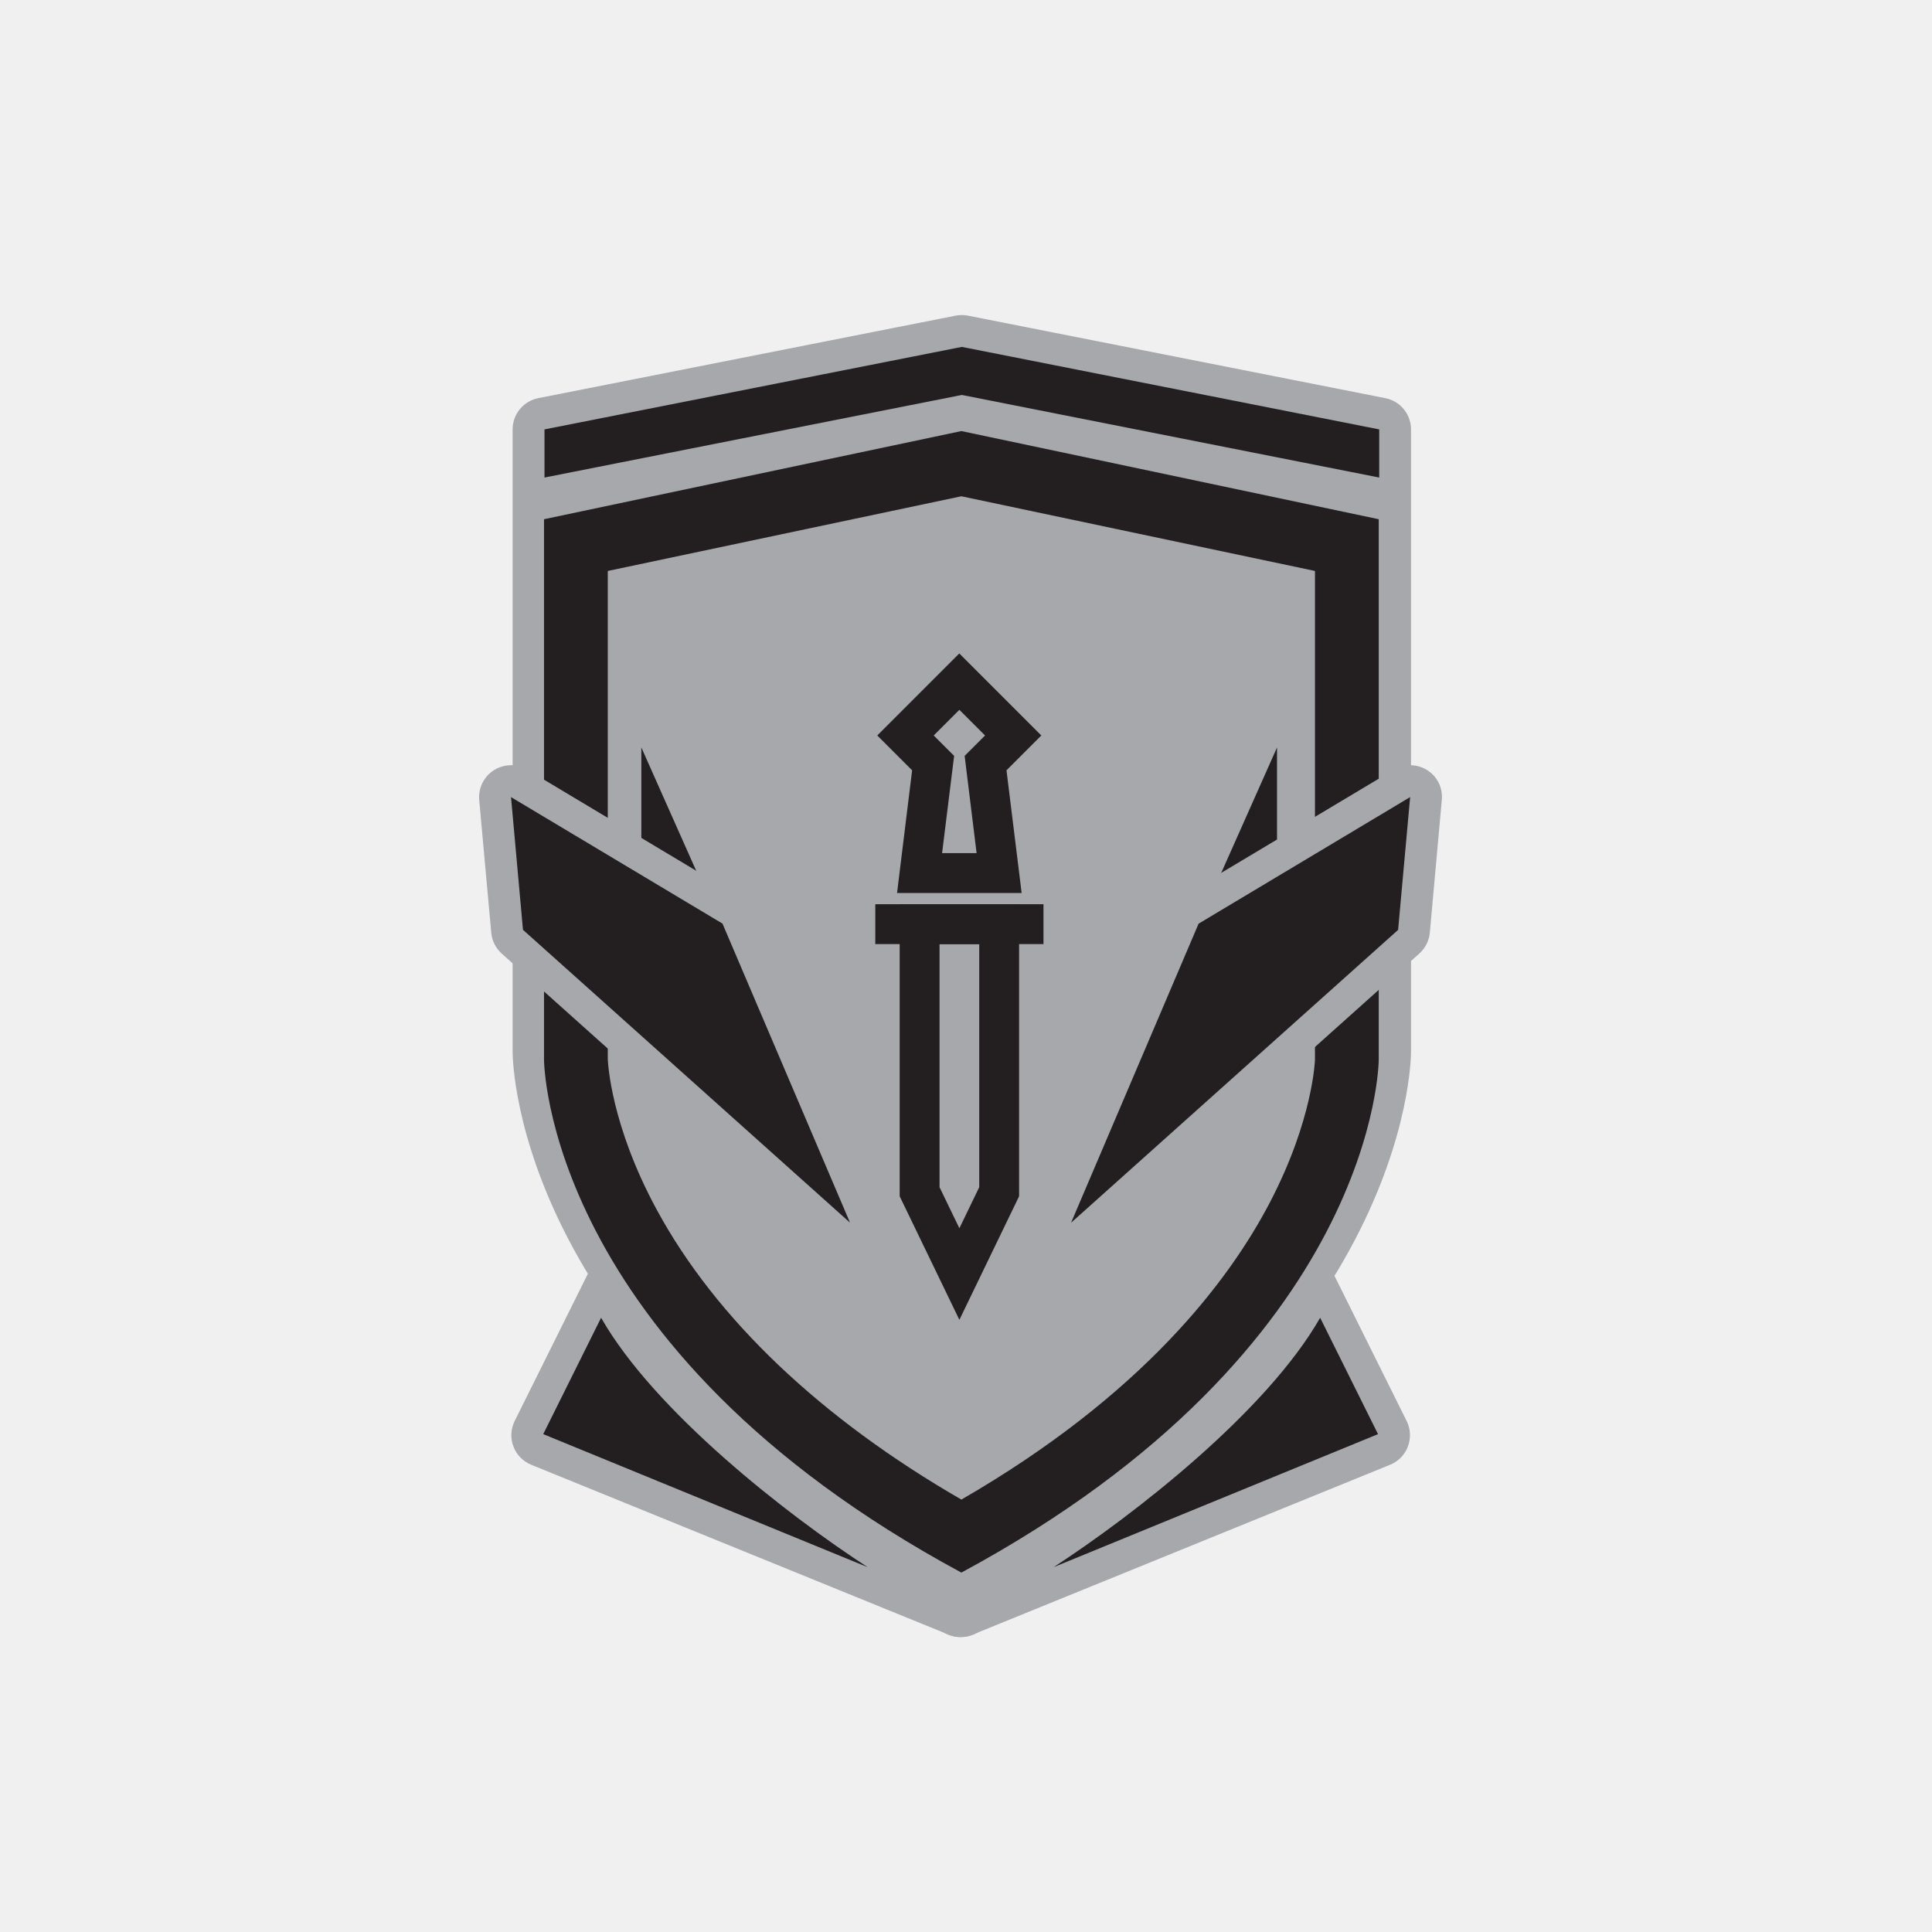
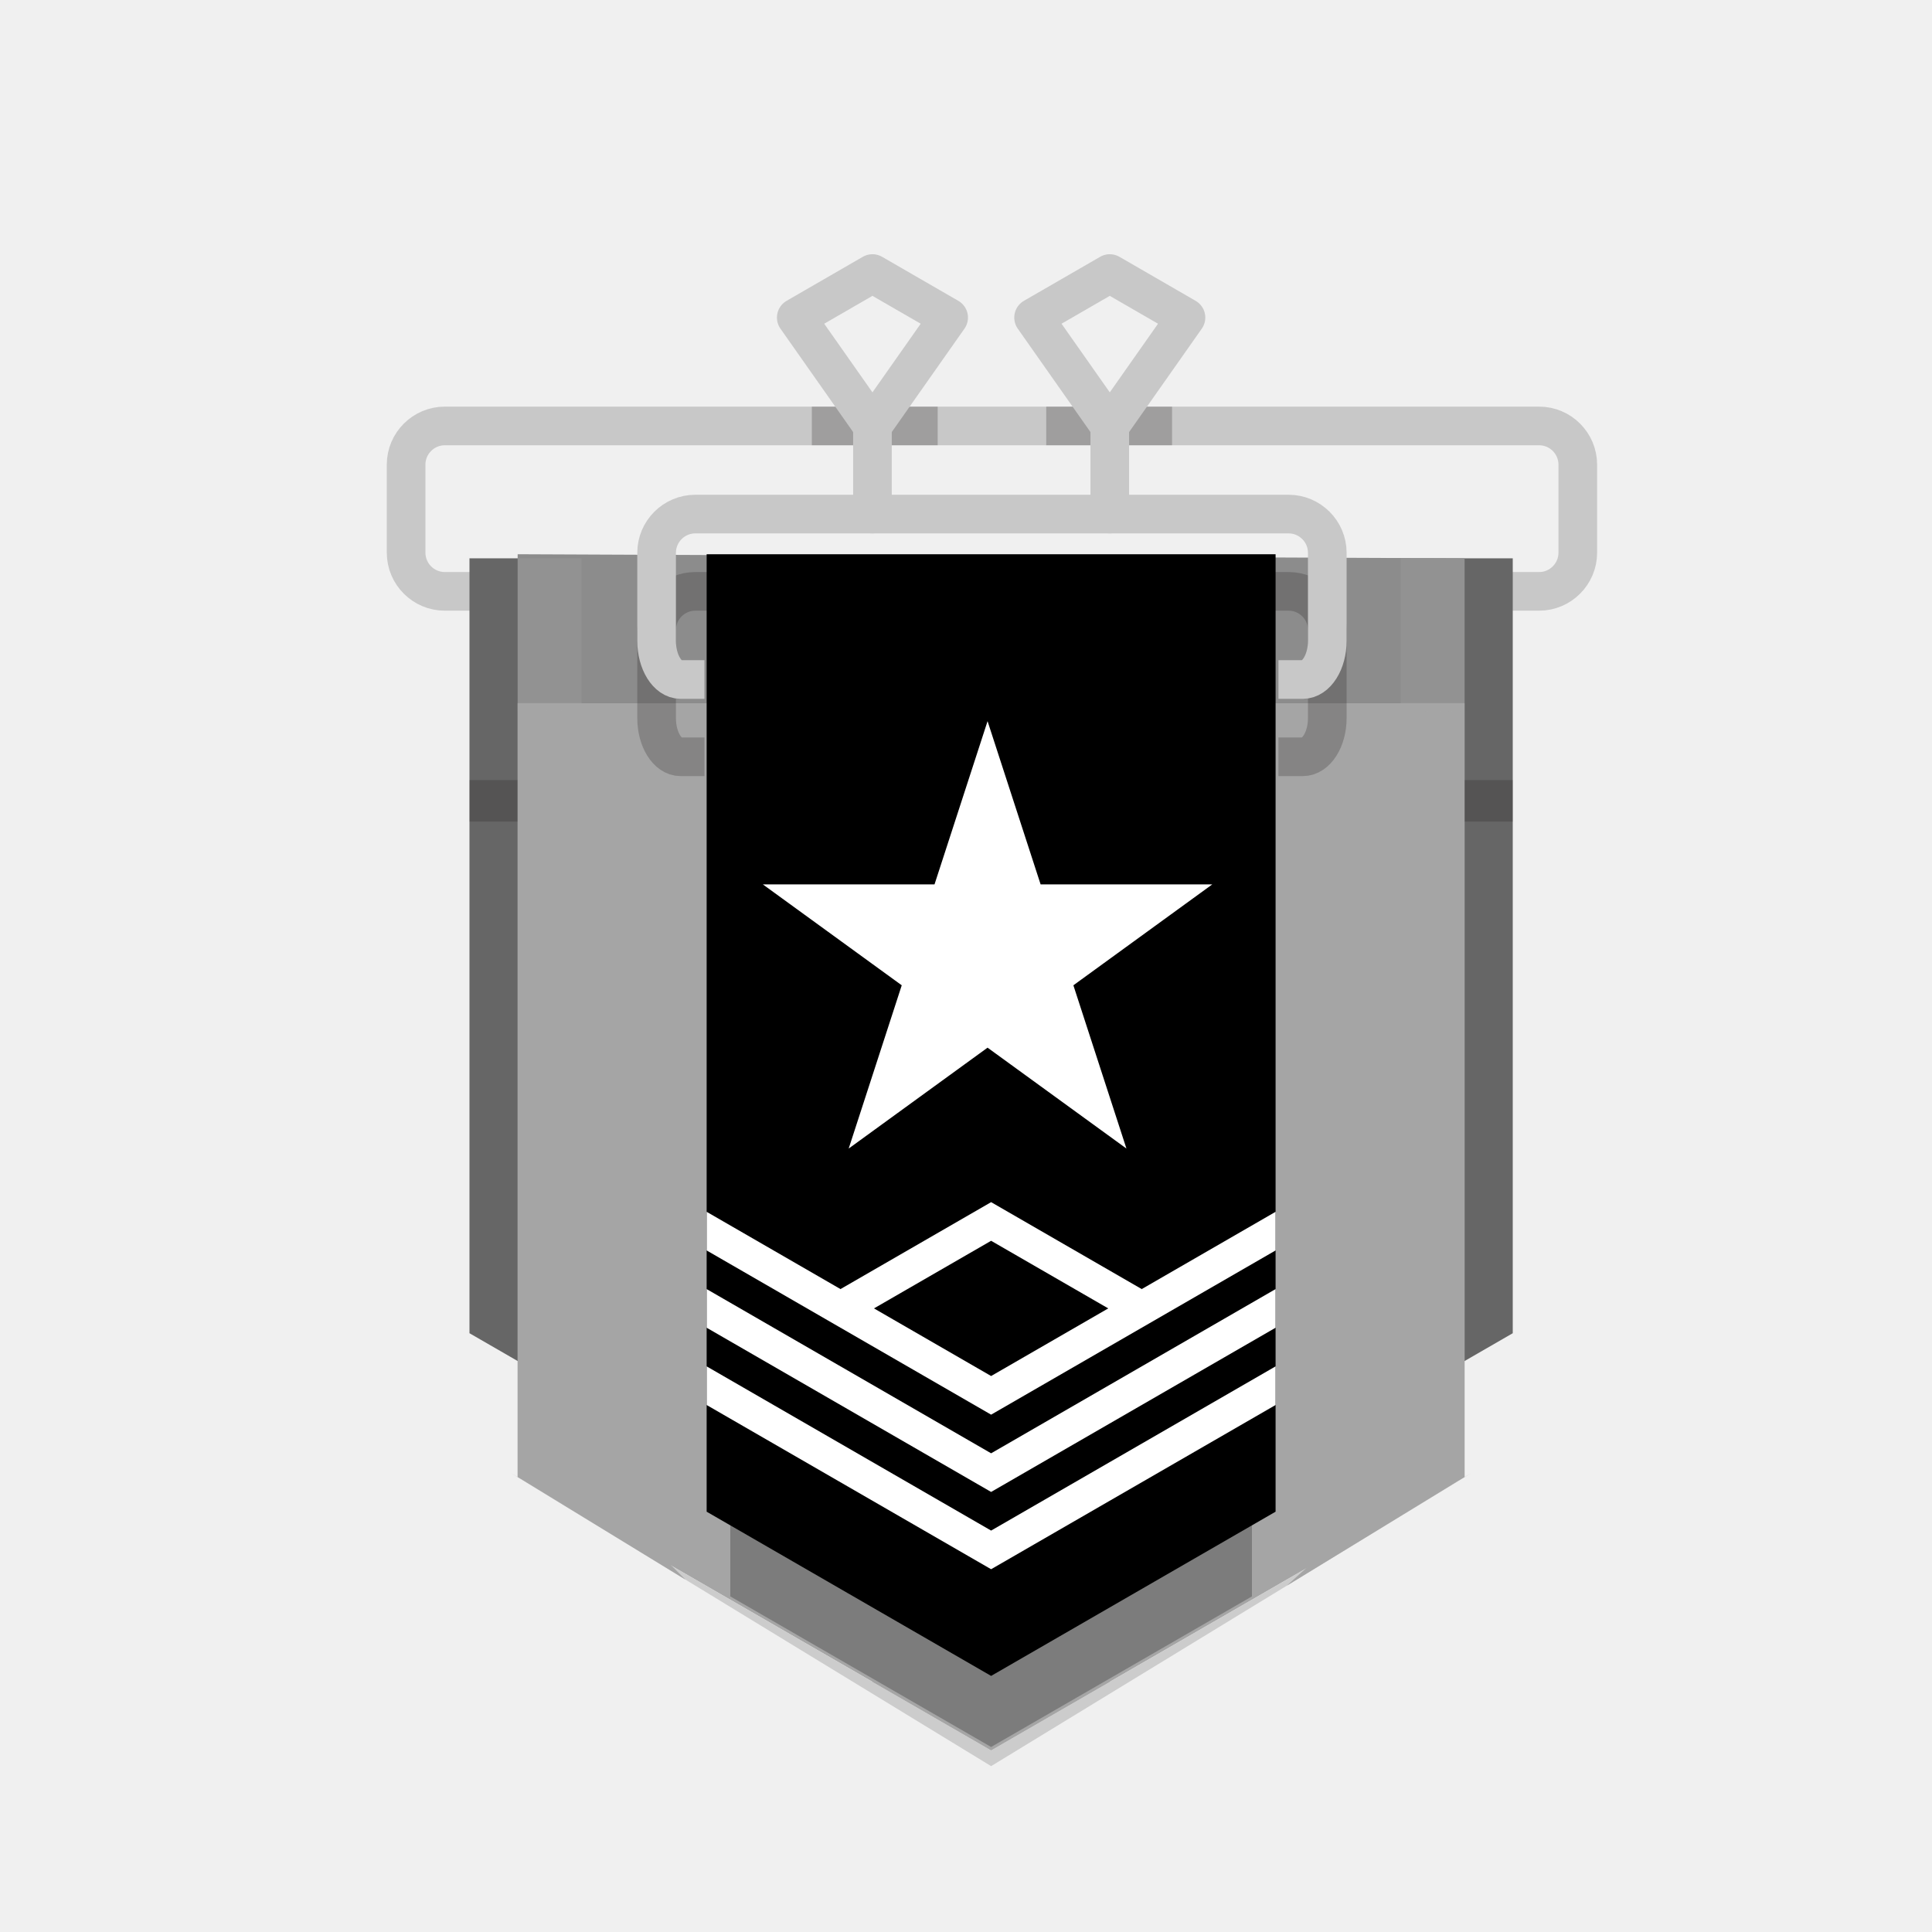
- <svg xmlns="http://www.w3.org/2000/svg" version="1.1" id="Ranks" x="0px" y="0px" width="242.38px" height="242.38px" viewBox="0 0 242.38 242.38" enable-background="new 0 0 242.38 242.38" xml:space="preserve">
-   <g>
+ <svg xmlns="http://www.w3.org/2000/svg" xmlns:xlink="http://www.w3.org/1999/xlink" version="1.1" x="0px" y="0px" width="500px" height="500px" viewBox="0 0 500 500" enable-background="new 0 0 500 500" xml:space="preserve">
+   <symbol id="League_x5F_Silver" viewBox="-250.5 -250.36 501 501">
+     <polygon opacity="0" fill="#A5A5A5" points="-173.21,99.36 0,199.36 173.21,99.36 173.21,-100.64 0,-200.64 -173.21,-100.64  " />
    <g>
-       <polygon fill="#A6A8AB" points="159.78,153.72 172.87,180.05 120.46,201.38   " />
+       <path fill="none" stroke="#C8C8C8" stroke-width="10" stroke-linecap="round" stroke-linejoin="round" stroke-miterlimit="10" d="    M141.83,99.29c5.5,0,10,4.5,10,10l0,22.81c0,5.5-4.5,10-10,10H-141.4c-5.5,0-10-4.5-10-10l0-22.81c0-5.5,4.5-10,10-10H141.83z" />
    </g>
+     <polygon opacity="0" fill="none" stroke="#231F20" stroke-miterlimit="10" points="250,-249.86 -250,-249.86 -250,250.14    250,250.14  " />
+     <polygon fill="#666666" points="-135,-92.7 0,-170.64 135,-92.7 135,107.84 -135,107.84  " />
+     <polyline fill="#8C8C8C" points="122.53,107.84 122.53,70.38 -122.53,70.38 -122.53,108.9  " />
+     <polygon fill="#A5A5A5" points="-122.53,-129.9 0,-200.64 122.53,-129.9 122.53,70.38 -122.53,70.38  " />
+     <polygon opacity="0.25" fill="#231F20" points="-122.53,39.7 -135,39.7 -135,50.45 -122.53,50.45  " />
+     <polygon opacity="0.25" fill="#231F20" points="135,39.7 122.53,39.7 122.53,50.45 135,50.45  " />
+     <polygon fill="#CCCCCC" points="124.4,-128.82 0,-200.64 -124.41,-128.82 0,-204.74  " />
+     <path fill="#A5A5A5" d="M-122.53-129.9l43.44-26.58L-106-129.59V70.38h-16.53V-129.9z M106,70.38v-201.72l-29.52-26.73l46.04,28.16   V70.38H106z" />
+     <polygon fill="#A5A5A5" points="-30.71,70.38 0,88.11 30.71,70.38 30.71,-182.91 0,-200.64 -30.71,-182.91  " />
+     <path opacity="0.25" fill="#A5A5A5" d="M-106,68.4v39.44h-16.53v-39.5 M122.53,68.34v39.5H106V68.05" />
    <g>
-       <path fill="#A6A8AB" d="M120.46,205.38c-1.24,0-2.45-0.58-3.22-1.63c-1.08-1.48-1.03-3.5,0.14-4.91l39.33-47.66    c0.86-1.04,2.2-1.58,3.54-1.43c1.35,0.15,2.52,0.98,3.13,2.19l13.09,26.33c0.5,1,0.55,2.15,0.16,3.2    c-0.39,1.04-1.2,1.87-2.23,2.29l-52.41,21.33C121.48,205.28,120.97,205.38,120.46,205.38z M158.95,161.02l-25.32,30.68    l33.74-13.73L158.95,161.02z" />
+       <g opacity="0.25">
+         <path fill="none" stroke="#231F20" stroke-width="10" stroke-linejoin="round" stroke-miterlimit="10" d="M74.36,56.48     c0,0,2.84,0,6.32,0s6.32,4.5,6.32,10l0,22.81c0,5.5-4.5,10-10,10H-76.57c-5.5,0-10-4.5-10-10l0-22.81c0-5.5,2.79-10,6.19-10     s6.19,0,6.19,0" />
+       </g>
+       <g opacity="0.25">
+         <line fill="none" stroke="#231F20" stroke-width="10" stroke-linejoin="round" stroke-miterlimit="10" x1="46.83" y1="142.1" x2="14.26" y2="142.1" />
+       </g>
+       <g opacity="0.25">
+         <line fill="none" stroke="#231F20" stroke-width="10" stroke-linejoin="round" stroke-miterlimit="10" x1="-13.83" y1="142.1" x2="-46.4" y2="142.1" />
+       </g>
+       <line fill="none" stroke="#C8C8C8" stroke-width="10" stroke-linecap="round" stroke-linejoin="round" stroke-miterlimit="10" x1="-30.71" y1="142.1" x2="-30.71" y2="119.29" />
+       <line fill="none" stroke="#C8C8C8" stroke-width="10" stroke-linecap="round" stroke-linejoin="round" stroke-miterlimit="10" x1="30.71" y1="142.1" x2="30.71" y2="119.29" />
+       <polygon fill="none" stroke="#C8C8C8" stroke-width="10" stroke-linecap="round" stroke-linejoin="round" stroke-miterlimit="10" points="    -30.71,142.1 -50.43,170.15 -30.71,181.54 -10.99,170.15   " />
+       <polygon fill="none" stroke="#C8C8C8" stroke-width="10" stroke-linecap="round" stroke-linejoin="round" stroke-miterlimit="10" points="    30.71,142.1 10.99,170.15 30.71,181.54 50.43,170.15   " />
+       <g>
+         <path fill="none" stroke="#C8C8C8" stroke-width="10" stroke-linejoin="round" stroke-miterlimit="10" d="M74.36,76.48     c0,0,2.84,0,6.32,0s6.32,4.5,6.32,10l0,22.81c0,5.5-4.5,10-10,10H-76.57c-5.5,0-10-4.5-10-10l0-22.81c0-5.5,2.79-10,6.19-10     s6.19,0,6.19,0" />
+       </g>
    </g>
+   </symbol>
+   <symbol id="Position_x5F_1_3_" viewBox="-250.5 -250.5 501 501">
+     <g opacity="0">
+       <polygon fill="none" stroke="#FF0000" stroke-width="0.25" stroke-miterlimit="10" points="-173.21,99.22 0,199.22 173.21,99.22     173.21,-100.78 0,-200.78 -173.21,-100.78   " />
+       <polygon fill="none" stroke="#FF0000" stroke-width="0.25" stroke-miterlimit="10" points="-142.03,-82.78 0,-0.78 142.03,-82.78     142.03,-82.78 0,-164.78 -142.03,-82.78   " />
+     </g>
+     <polygon opacity="0" fill="none" stroke="#231F20" stroke-miterlimit="10" points="250,-250 -250,-250 -250,250 250,250  " />
    <g>
-       <polygon fill="#A6A8AB" points="81.24,153.72 68.15,180.05 120.57,201.38   " />
+       <polygon opacity="0.25" points="67.5,-161.81 67.5,36.36 0,36.36 -67.5,36.36 -67.5,-161.81 0,-200.78   " />
+       <polygon points="73.62,-139.89 73.62,107.9 0,107.9 -73.62,107.9 -73.62,-139.89 0,-182.39   " />
+       <polygon fill="#FFFFFF" points="-0.92,64.7 12.81,22.45 57.23,22.45 21.29,-3.66 35.02,-45.91 -0.92,-19.8 -36.86,-45.91     -23.13,-3.66 -59.07,22.45 -14.65,22.45   " />
    </g>
-     <g>
-       <path fill="#A6A8AB" d="M120.56,205.38c-0.51,0-1.02-0.1-1.51-0.29l-52.41-21.33c-1.03-0.42-1.84-1.25-2.23-2.29    c-0.39-1.04-0.34-2.2,0.16-3.2l13.09-26.33c0.6-1.21,1.78-2.04,3.13-2.19c1.35-0.15,2.68,0.38,3.54,1.43l39.33,47.66    c1.17,1.41,1.22,3.44,0.14,4.91C123.02,204.8,121.81,205.38,120.56,205.38z M73.65,177.97l33.74,13.73l-25.32-30.68L73.65,177.97z    " />
+     <polygon fill="#FFFFFF" points="-73.62,-102.28 0,-144.78 73.62,-102.28 73.62,-112.28 0,-154.78 -73.62,-112.28  " />
+     <polygon fill="#FFFFFF" points="-73.62,-82.28 0,-124.78 73.62,-82.28 73.62,-92.28 0,-134.78 -73.62,-92.28  " />
+     <polygon fill="#FFFFFF" points="-73.62,-62.28 0,-104.78 73.62,-62.28 73.62,-72.28 0,-114.78 -73.62,-72.28  " />
+     <polygon fill="#FFFFFF" points="38.98,-92.28 0,-69.78 -38.98,-92.28 -38.98,-82.28 0,-59.78 38.98,-82.28  " />
+   </symbol>
+   <symbol id="base" viewBox="-251.5 -251.36 503 503">
+     <polygon fill="none" stroke="#231F20" stroke-width="3" stroke-miterlimit="10" points="250,-249.86 -250,-249.86 -250,250.14    250,250.14  " />
+     <line fill="none" stroke="#231F20" stroke-width="3" stroke-miterlimit="10" x1="-250" y1="250.14" x2="250" y2="-249.86" />
+     <line fill="none" stroke="#231F20" stroke-width="3" stroke-miterlimit="10" x1="250" y1="250.14" x2="-250" y2="-249.86" />
+     <polygon fill="none" stroke="#FF0000" stroke-width="10" stroke-miterlimit="10" points="-173.21,99.36 0,199.36 173.21,99.36    173.21,-100.64 0,-200.64 -173.21,-100.64  " />
+   </symbol>
+   <g id="Layer_1" display="none">
+ </g>
+   <g id="_x5B_HBE_x5D__-_Bg" display="none">
+     <rect x="-2055.66" y="-1426.98" display="inline" fill="#3A3A3A" width="2615.48" height="4079.18" />
+   </g>
+   <g id="_x5B_HBE_x5D__-_Struct" display="none">
+     <g id="League_x5F_Bronze" display="inline">
+ 	</g>
+     <use xlink:href="#base" width="503" height="503" id="XMLID_12_" x="-251.5" y="-251.36" transform="matrix(1 0 0 -1 256.5 252.334)" display="inline" overflow="visible" />
+   </g>
+   <g id="Bases">
+     <g id="League_x5F_Diamond_x5F_Small">
+       <g id="League_x5F_Diamond">
+ 		</g>
    </g>
-     <g>
-       <path fill="#231F20" d="M165.62,165.32L165.62,165.32c-6.7,11.73-23.19,24.62-33.44,31.29l40.7-16.69L165.62,165.32z" />
+   </g>
+   <g id="Compound">
+     <g id="Rank_x5F_Copper_x5F_4_x5F_Small_1_">
+       <g id="Rank_x5F_Copper_x5F_4_2_">
+ 		</g>
    </g>
-     <g>
-       <path fill="#231F20" d="M75.41,165.32L75.41,165.32c6.7,11.73,23.19,24.62,33.44,31.29l-40.7-16.69L75.41,165.32z" />
+     <g id="Rank_x5F_Copper_x5F_4_x5F_Small_2_">
+       <g id="Rank_x5F_Copper_x5F_4_3_">
+ 		</g>
    </g>
-     <g>
-       <path fill="#A6A8AB" d="M120.67,43.52L68.31,53.87v6.04v4.21v23v44.79c0,0,0,36.12,52.36,64.36    c52.36-28.24,52.36-64.36,52.36-64.36V64.12v-4.21v-6.04L120.67,43.52z" />
+     <g id="Rank_x5F_Copper_x5F_4_5_">
+       <g id="League_x5F_Copper">
+ 		</g>
    </g>
-     <g>
-       <path fill="#A6A8AB" d="M120.67,200.27c-0.65,0-1.31-0.16-1.9-0.48c-53.84-29.04-54.46-66.31-54.46-67.88V53.87    c0-1.91,1.35-3.55,3.22-3.92l52.36-10.35c0.51-0.1,1.04-0.1,1.55,0l52.36,10.35c1.87,0.37,3.22,2.01,3.22,3.92v78.04    c0,1.57-0.62,38.84-54.46,67.88C121.97,200.11,121.32,200.27,120.67,200.27z M72.31,57.16v74.76c0.01,1.35,0.89,33.38,48.36,59.8    c47.8-26.62,48.36-59.47,48.36-59.8V57.16l-48.36-9.56L72.31,57.16z" />
+     <g id="Rank_x5F_Copper_x5F_4_x5F_Small_4_">
+       <g id="Rank_x5F_Copper_x5F_4_6_">
+ 		</g>
    </g>
-     <g>
-       <path fill="#231F20" d="M120.61,62.26l44.36,9.37v61.3c0,0.07-0.24,7.54-5.64,17.89c-5.17,9.93-16.06,24.23-38.72,37.31    c-17.64-10.18-30.8-22.69-38.21-36.35c-5.78-10.65-6.13-18.48-6.15-18.91V71.63L120.61,62.26 M120.61,54.08L68.25,65.14v67.79    c0,0,0,36.12,52.36,64.36c52.36-28.24,52.36-64.36,52.36-64.36V65.14L120.61,54.08z" />
+     <g id="Rank_x5F_Copper_x5F_4_x5F_Small_3_">
+       <g id="Rank_x5F_Copper_x5F_4_4_">
+ 		</g>
    </g>
-     <g>
-       <polygon fill="#231F20" points="173.03,59.91 120.67,49.55 68.31,59.91 68.31,53.87 120.67,43.52 173.03,53.87   " />
+     <g id="Rank_x5F_Copper_x5F_4_x5F_Small">
+       <g id="Rank_x5F_Copper_x5F_4">
+ 		</g>
    </g>
-     <g>
-       <path fill="#231F20" d="M120.36,165.58l-7.49-15.5v-36.64h14.98v36.64L120.36,165.58z M117.87,148.94l2.49,5.15l2.49-5.15v-30.5    h-4.98V148.94z" />
+     <g id="Position_x5F_1_x5F_Small">
+       <g id="Position_x5F_1_1_">
+ 		</g>
    </g>
-     <g>
-       <rect x="109.81" y="113.44" fill="#231F20" width="21.1" height="5" />
+     <g id="Rank_x5F_Copper_x5F_3">
+ 	</g>
+     <g id="Rank_x5F_Copper_x5F_2">
+ 	</g>
+     <g id="Rank_x5F_Copper_x5F_1">
+ 	</g>
+     <g id="Rank_x5F_Bronze_x5F_4">
+ 	</g>
+     <g id="Rank_x5F_Bronze_x5F_3">
+ 	</g>
+     <g id="Rank_x5F_Bronze_x5F_2">
+ 	</g>
+     <g id="Rank_x5F_Bronze_x5F_1">
+ 	</g>
+     <g id="Rank_x5F_Silver_x5F_4">
+ 	</g>
+     <g id="Rank_x5F_Silver_x5F_3">
+ 	</g>
+     <g id="Rank_x5F_Silver_x5F_2">
+ 	</g>
+     <g id="Rank_x5F_Silver_x5F_1">
+       <use xlink:href="#League_x5F_Silver" width="501" height="501" x="-250.5" y="-250.36" transform="matrix(1 0 0 -1 256.5 252.334)" overflow="visible" />
+       <use xlink:href="#Position_x5F_1_3_" width="501" height="501" id="XMLID_39_" x="-250.5" y="-250.5" transform="matrix(1 0 0 -1 256.5 251.334)" overflow="visible" />
    </g>
-     <g>
-       <path fill="#231F20" d="M128.17,112.03h-15.63l1.89-15.39l-4.37-4.37l10.29-10.29l10.29,10.29l-4.37,4.37L128.17,112.03z     M118.19,107.03h4.33l-1.5-12.2l2.56-2.56l-3.22-3.22l-3.22,3.22l2.56,2.56L118.19,107.03z" />
-     </g>
-     <g>
-       <polygon fill="#231F20" points="160.21,93.77 150.38,115.87 160.21,112.86   " />
-     </g>
-     <g>
-       <polygon fill="#231F20" points="80.46,93.77 90.29,115.87 80.46,112.86   " />
-     </g>
-     <g>
-       <path fill="#231F20" d="M134.38,155.39c-0.41,0-0.81-0.12-1.17-0.37c-0.76-0.55-1.04-1.55-0.67-2.41l16-37.52    c0.17-0.39,0.45-0.71,0.81-0.93l26.53-15.87c0.32-0.19,0.67-0.29,1.03-0.29c0.37,0,0.74,0.1,1.06,0.31c0.64,0.4,1,1.12,0.93,1.87    l-1.51,16.66c-0.05,0.5-0.28,0.97-0.66,1.31l-41.03,36.74C135.34,155.22,134.86,155.39,134.38,155.39" />
-     </g>
-     <g>
-       <path fill="#A6A8AB" d="M176.91,100L176.91,100 M176.91,100l-1.51,16.66l-41.03,36.74l16-37.52L176.91,100 M176.91,96    c-0.01,0-0.03,0-0.04,0h0c-0.76,0.01-1.46,0.23-2.07,0.6l-26.48,15.83c-0.73,0.43-1.29,1.09-1.63,1.86l-16,37.52    c-0.74,1.72-0.17,3.73,1.35,4.82c0.7,0.5,1.51,0.75,2.33,0.75c0.96,0,1.91-0.34,2.67-1.02l41.03-36.74    c0.75-0.68,1.22-1.61,1.31-2.62l1.49-16.5c0.02-0.17,0.03-0.34,0.03-0.51C180.92,97.79,179.13,96,176.91,96L176.91,96z" />
-     </g>
-     <g>
-       <path fill="#231F20" d="M106.65,155.39c-0.48,0-0.96-0.17-1.33-0.51l-41.03-36.74c-0.38-0.34-0.61-0.81-0.66-1.31l-1.51-16.66    c-0.07-0.75,0.29-1.47,0.93-1.87c0.33-0.2,0.7-0.31,1.06-0.31c0.35,0,0.71,0.1,1.03,0.29l26.53,15.87    c0.36,0.22,0.65,0.54,0.81,0.93l16,37.52c0.37,0.86,0.09,1.86-0.67,2.41C107.46,155.27,107.05,155.39,106.65,155.39" />
-     </g>
-     <g>
-       <path fill="#A6A8AB" d="M64.11,100l26.53,15.87l16,37.52l-41.03-36.74L64.11,100 M64.11,96c-0.74,0-1.48,0.21-2.13,0.61    c-1.27,0.8-1.99,2.25-1.86,3.75l1.51,16.65c0.09,1.01,0.56,1.94,1.31,2.62l41.03,36.74c0.76,0.68,1.71,1.02,2.67,1.02    c0.81,0,1.63-0.25,2.33-0.75c1.52-1.09,2.08-3.1,1.35-4.82l-16-37.52c-0.33-0.78-0.9-1.43-1.63-1.86L66.17,96.57    C65.53,96.19,64.82,96,64.11,96" />
+     <g id="Rank_x5F_Gold_x5F_4">
+ 	</g>
+     <g id="Rank_x5F_Gold_x5F_3">
+ 	</g>
+     <g id="Rank_x5F_Gold_x5F_2">
+ 	</g>
+     <g id="Rank_x5F_Gold_x5F_1">
+ 	</g>
+     <g id="Rank_x5F_Platinum_x5F_4">
+ 	</g>
+     <g id="Rank_x5F_Platinum_x5F_3">
+ 	</g>
+     <g id="Rank_x5F_Platinum_x5F_2">
+ 	</g>
+     <g id="Rank_x5F_Platinum_x5F_1">
+       <g id="Position_x5F_1">
+ 		</g>
    </g>
  </g>
</svg>
